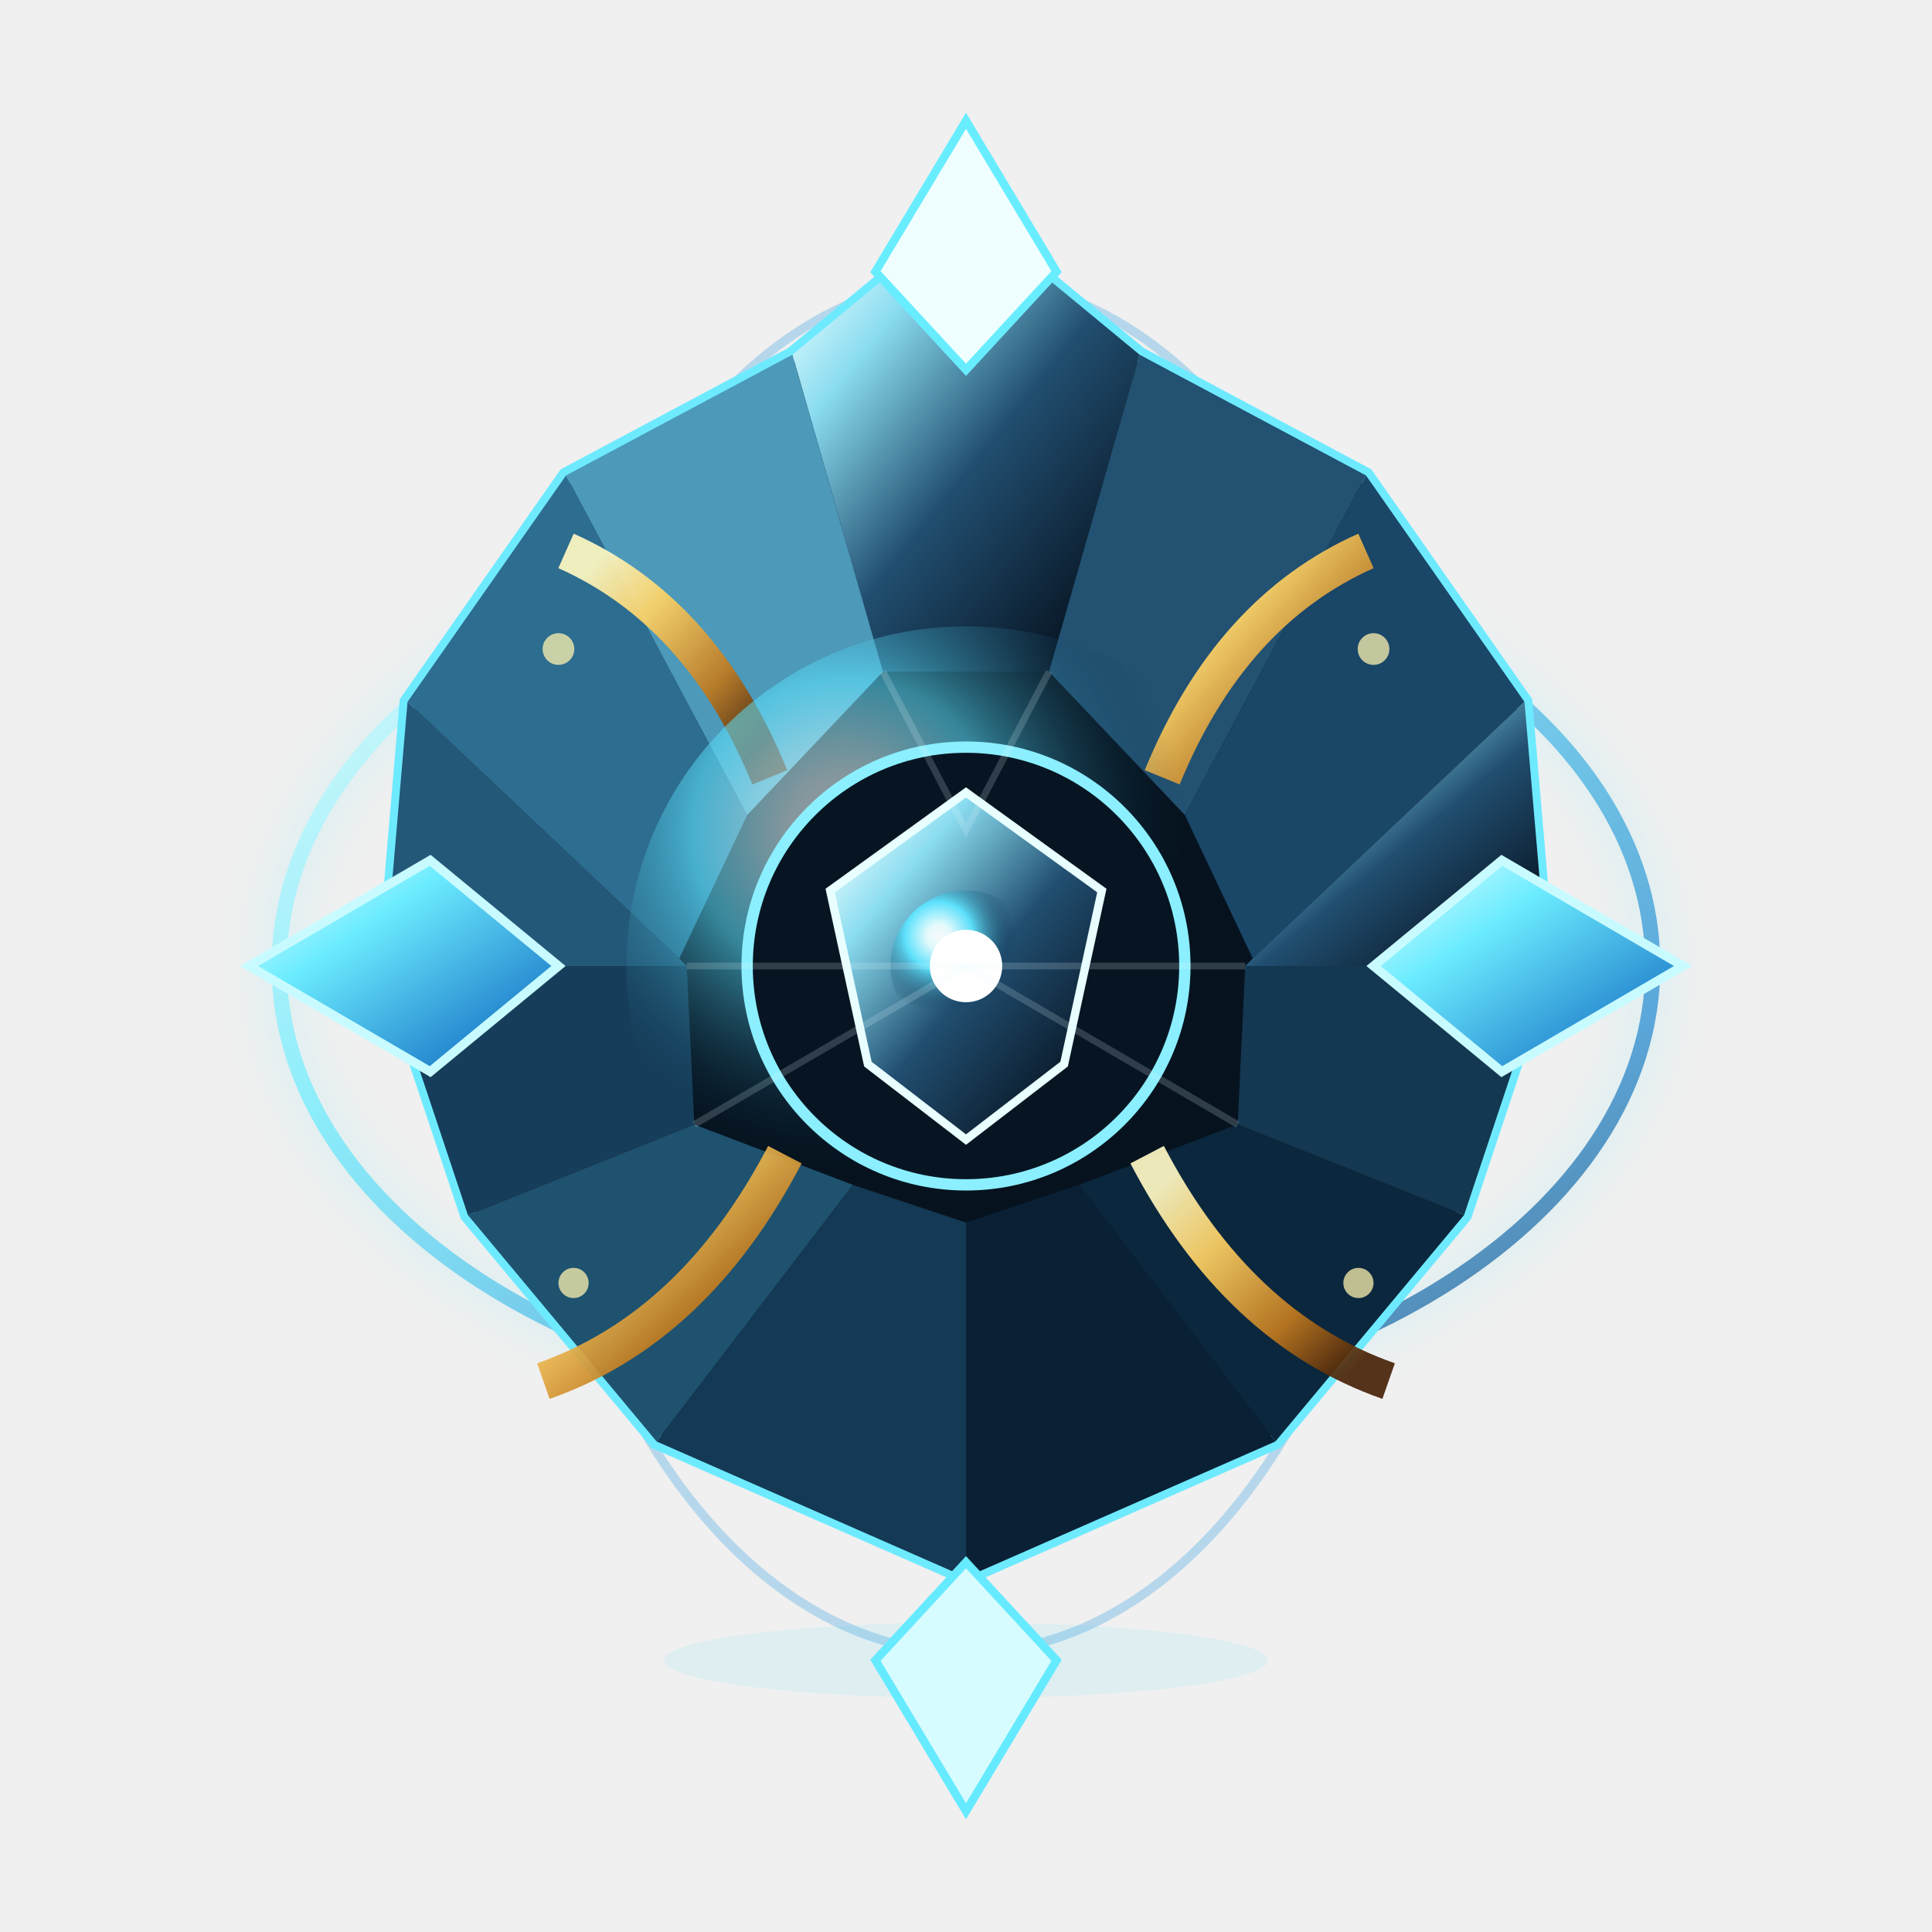
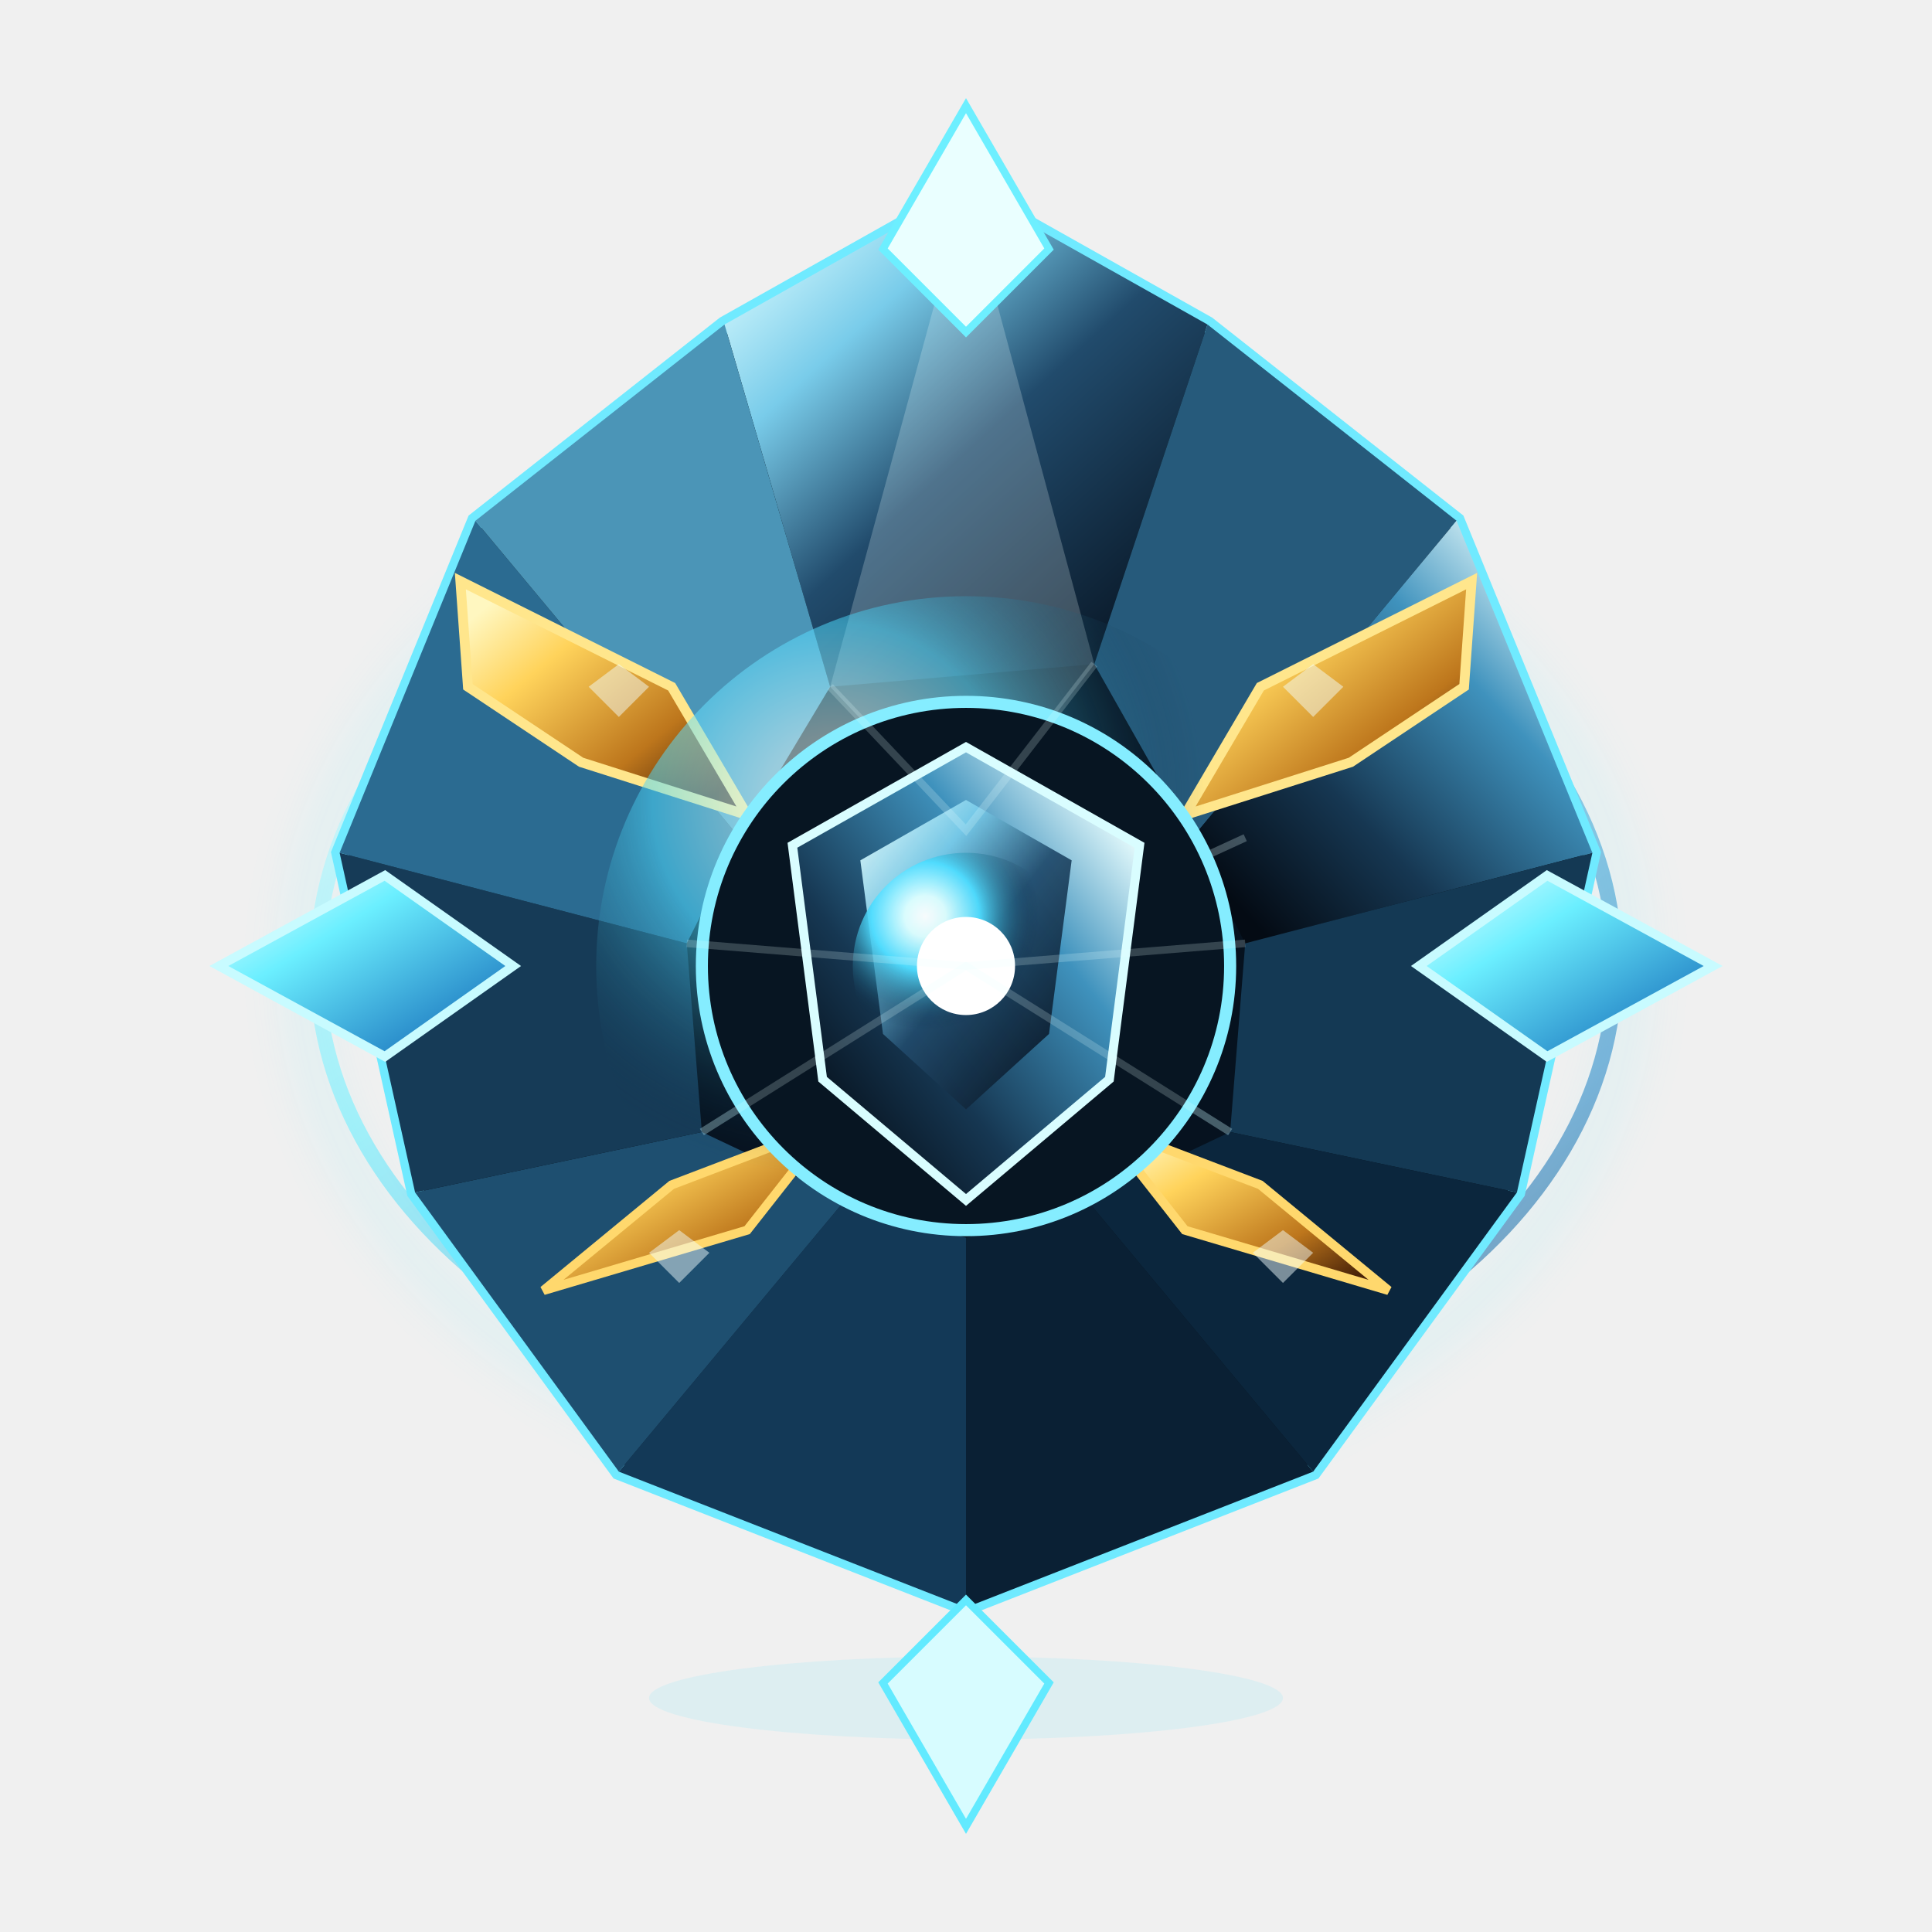
<svg xmlns="http://www.w3.org/2000/svg" viewBox="0 0 256 256" shape-rendering="geometricPrecision">
  <defs>
-     <radialGradient id="c" cx=".32" cy=".30">
+     <radialGradient id="c" cx=".32" cy=".28">
      <stop stop-color="#fff" />
-       <stop offset=".16" stop-color="#e9ffff" />
-       <stop offset=".45" stop-color="#5de4ff" />
-       <stop offset="1" stop-color="#052140" stop-opacity="0" />
+       <stop offset=".18" stop-color="#dfffff" />
+       <stop offset=".48" stop-color="#4edcff" />
+       <stop offset="1" stop-color="#07203a" stop-opacity="0" />
    </radialGradient>
-     <linearGradient id="s" x1=".1" y1=".05" x2=".9" y2=".9">
-       <stop stop-color="#ecffff" />
-       <stop offset=".22" stop-color="#8adcf0" />
-       <stop offset=".56" stop-color="#214e70" />
+     <linearGradient id="s" x1=".1" y1=".05" x2=".9" y2=".95">
+       <stop stop-color="#d9fbff" />
+       <stop offset=".24" stop-color="#79ccea" />
+       <stop offset=".52" stop-color="#214b6c" />
      <stop offset="1" stop-color="#06111e" />
    </linearGradient>
+     <linearGradient id="s2" x1=".9" y1=".1" x2=".1" y2=".9">
+       <stop stop-color="#ecffff" />
+       <stop offset=".3" stop-color="#3f92bd" />
+       <stop offset=".68" stop-color="#163752" />
+       <stop offset="1" stop-color="#040b14" />
+     </linearGradient>
    <linearGradient id="g" x1=".1" y1=".1" x2=".9" y2=".9">
-       <stop stop-color="#fff8c3" />
-       <stop offset=".30" stop-color="#ffd365" />
-       <stop offset=".70" stop-color="#c17a1e" />
-       <stop offset="1" stop-color="#482208" />
+       <stop stop-color="#fff7c0" />
+       <stop offset=".28" stop-color="#ffd35b" />
+       <stop offset=".72" stop-color="#bd761c" />
+       <stop offset="1" stop-color="#4a2308" />
    </linearGradient>
    <linearGradient id="cy" x1="0" y1="0" x2="1" y2="1">
-       <stop stop-color="#eaffff" />
-       <stop offset=".34" stop-color="#6cecff" />
-       <stop offset=".78" stop-color="#278ad0" />
-       <stop offset="1" stop-color="#0a315e" />
+       <stop stop-color="#efffff" />
+       <stop offset=".35" stop-color="#6befff" />
+       <stop offset=".8" stop-color="#2788c8" />
+       <stop offset="1" stop-color="#0b315d" />
    </linearGradient>
    <filter id="glow">
      <feGaussianBlur stdDeviation="2.8" />
    </filter>
  </defs>
-   <ellipse cx="128" cy="220" rx="40" ry="5" fill="#39e4ff" opacity=".10" />
-   <ellipse cx="128" cy="128" rx="91" ry="59" fill="none" stroke="#48e8ff" stroke-width="5" opacity=".12" filter="url(#glow)" />
-   <ellipse cx="128" cy="128" rx="91" ry="59" fill="none" stroke="url(#cy)" stroke-width="2" opacity=".72" />
-   <ellipse cx="128" cy="128" rx="58" ry="91" fill="none" stroke="#2f9de1" stroke-width="1.2" opacity=".30" />
-   <path d="M128 28L151 47 181 63 202 93 205 128 194 161 169 191 128 209 87 191 62 161 51 128 54 93 75 63 105 47z" fill="#06131f" stroke="#6eeaff" stroke-width="2.1" />
-   <path d="M128 28L151 47 139 89 117 89 105 47z" fill="url(#s)" />
-   <path d="M151 47L181 63 157 108 139 89z" fill="#225171" />
-   <path d="M181 63L202 93 166 127 157 108z" fill="#1a4667" />
-   <path d="M202 93L205 128 165 128 166 127z" fill="url(#s)" />
-   <path d="M205 128L194 161 164 149 165 128z" fill="#143851" />
-   <path d="M194 161L169 191 143 157 164 149z" fill="#0b273d" />
-   <path d="M169 191L128 209 128 162 143 157z" fill="#0a2035" />
-   <path d="M128 209L87 191 113 157 128 162z" fill="#143954" />
-   <path d="M87 191L62 161 92 149 113 157z" fill="#1e526f" />
-   <path d="M62 161L51 128 91 128 92 149z" fill="#163d59" />
-   <path d="M51 128L54 93 90 127 91 128z" fill="#245878" />
-   <path d="M54 93L75 63 99 108 90 127z" fill="#2d6d8f" />
-   <path d="M75 63L105 47 117 89 99 108z" fill="#4c99b9" />
-   <g fill="none" stroke="url(#g)" stroke-width="5" opacity=".92">
-     <path d="M75 73Q93 81 102 103" />
-     <path d="M181 73Q163 81 154 103" />
-     <path d="M72 183Q92 176 104 153" />
-     <path d="M184 183Q164 176 152 153" />
+   <ellipse cx="128" cy="225" rx="42" ry="5.5" fill="#38dfff" opacity=".10" />
+   <ellipse cx="128" cy="128" rx="88" ry="69" fill="none" stroke="#46e7ff" stroke-width="5" opacity=".10" filter="url(#glow)" />
+   <ellipse cx="128" cy="128" rx="86" ry="62" fill="none" stroke="url(#cy)" stroke-width="2" opacity=".58" />
+   <path d="M128 25L160 43 193 69 211 113 201 158 174 195 128 213 82 195 55 158 45 113 63 69 96 43z" fill="#06121f" stroke="#70eaff" stroke-width="2.2" />
+   <path d="M128 25L160 43 145 88 110 91 96 43z" fill="url(#s)" />
+   <path d="M160 43L193 69 158 111 145 88z" fill="#265a7b" />
+   <path d="M193 69L211 113 165 125 158 111z" fill="url(#s2)" />
+   <path d="M211 113L201 158 163 150 165 125z" fill="#143954" />
+   <path d="M201 158L174 195 144 159 163 150z" fill="#0b263d" />
+   <path d="M174 195L128 213 128 164 144 159z" fill="#0a2034" />
+   <path d="M128 213L82 195 112 159 128 164z" fill="#133957" />
+   <path d="M82 195L55 158 93 150 112 159z" fill="#1e4f70" />
+   <path d="M55 158L45 113 91 125 93 150z" fill="#163b57" />
+   <path d="M45 113L63 69 98 111 91 125z" fill="#2b6b91" />
+   <path d="M63 69L96 43 110 91 98 111z" fill="#4b95b7" />
+   <path d="M128 25L145 88 128 110 110 91z" fill="#f2ffff" opacity=".22" />
+   <path d="M98 111L128 128 165 111" fill="none" stroke="#dffcff" stroke-opacity=".26" />
+   <path d="M93 150L128 128 163 150" fill="none" stroke="#8cdcf0" stroke-opacity=".18" />
+   <path d="M61 77L89 91 99 108 77 101 62 91z" fill="url(#g)" stroke="#ffe68c" stroke-width="1.3" />
+   <path d="M195 77L167 91 157 108 179 101 194 91z" fill="url(#g)" stroke="#ffe68c" stroke-width="1.3" />
+   <path d="M72 171L99 163 110 149 89 157z" fill="url(#g)" stroke="#ffd86d" stroke-width="1.2" />
+   <path d="M184 171L157 163 146 149 167 157z" fill="url(#g)" stroke="#ffd86d" stroke-width="1.2" />
+   <path d="M29 128L51 116 68 128 51 140z" fill="url(#cy)" stroke="#c8fbff" stroke-width="1.2" />
+   <path d="M227 128L205 116 188 128 205 140z" fill="url(#cy)" stroke="#c8fbff" stroke-width="1.2" />
+   <path d="M128 14L139 33 128 44 117 33z" fill="#eaffff" stroke="#6defff" />
+   <path d="M128 242L117 223 128 212 139 223z" fill="#d7fcff" stroke="#62eaff" />
+   <circle cx="128" cy="128" r="49" fill="url(#c)" opacity=".52" />
+   <circle cx="128" cy="128" r="35" fill="#071522" stroke="#85edff" stroke-width="1.6" />
+   <path d="M128 99L151 112 147 143 128 159 109 143 105 112z" fill="url(#s2)" stroke="#d9fdff" stroke-width="1.2" />
+   <path d="M128 106L142 114 139 137 128 147 117 137 114 114z" fill="url(#s)" opacity=".92" />
+   <circle cx="128" cy="128" r="15" fill="url(#c)" opacity=".95" />
+   <circle cx="128" cy="128" r="6.5" fill="#fff" />
+   <g fill="none" stroke="#e8feff" stroke-opacity=".20">
+     <path d="M110 91L128 110L145 88" />
+     <path d="M91 125L128 128L165 125" />
+     <path d="M93 150L128 128L163 150" />
  </g>
-   <path d="M33 128L57 114 74 128 57 142z" fill="url(#cy)" stroke="#c8fbff" stroke-width="1.2" />
-   <path d="M223 128L199 114 182 128 199 142z" fill="url(#cy)" stroke="#c8fbff" stroke-width="1.2" />
-   <path d="M128 16L140 36 128 49 116 36z" fill="#efffff" stroke="#68edff" stroke-width="1.1" />
-   <path d="M128 240L116 220 128 207 140 220z" fill="#d7fcff" stroke="#66eaff" stroke-width="1.1" />
-   <circle cx="128" cy="128" r="45" fill="url(#c)" opacity=".56" />
-   <circle cx="128" cy="128" r="29" fill="#071522" stroke="#8befff" stroke-width="1.5" />
-   <path d="M128 105L146 118 141 141 128 151 115 141 110 118z" fill="url(#s)" stroke="#e8feff" stroke-width="1.1" />
-   <circle cx="128" cy="128" r="10" fill="url(#c)" opacity=".95" />
-   <circle cx="128" cy="128" r="4.8" fill="#fff" />
-   <g fill="none" stroke="#e8feff" stroke-opacity=".18" stroke-width=".9">
-     <path d="M117 89L128 110L139 89" />
-     <path d="M91 128L128 128L165 128" />
-     <path d="M92 149L128 128L164 149" />
-   </g>
-   <g fill="#fff4b0" opacity=".74">
-     <circle cx="74" cy="86" r="2.1" />
-     <circle cx="182" cy="86" r="2.1" />
-     <circle cx="76" cy="170" r="2" />
-     <circle cx="180" cy="170" r="2" />
+   <g fill="#f2ffff" opacity=".48">
+     <path d="M78 91l4-3 4 3-4 4z" />
+     <path d="M170 91l4-3 4 3-4 4z" />
+     <path d="M86 166l4-3 4 3-4 4z" />
+     <path d="M166 166l4-3 4 3-4 4z" />
  </g>
</svg>
